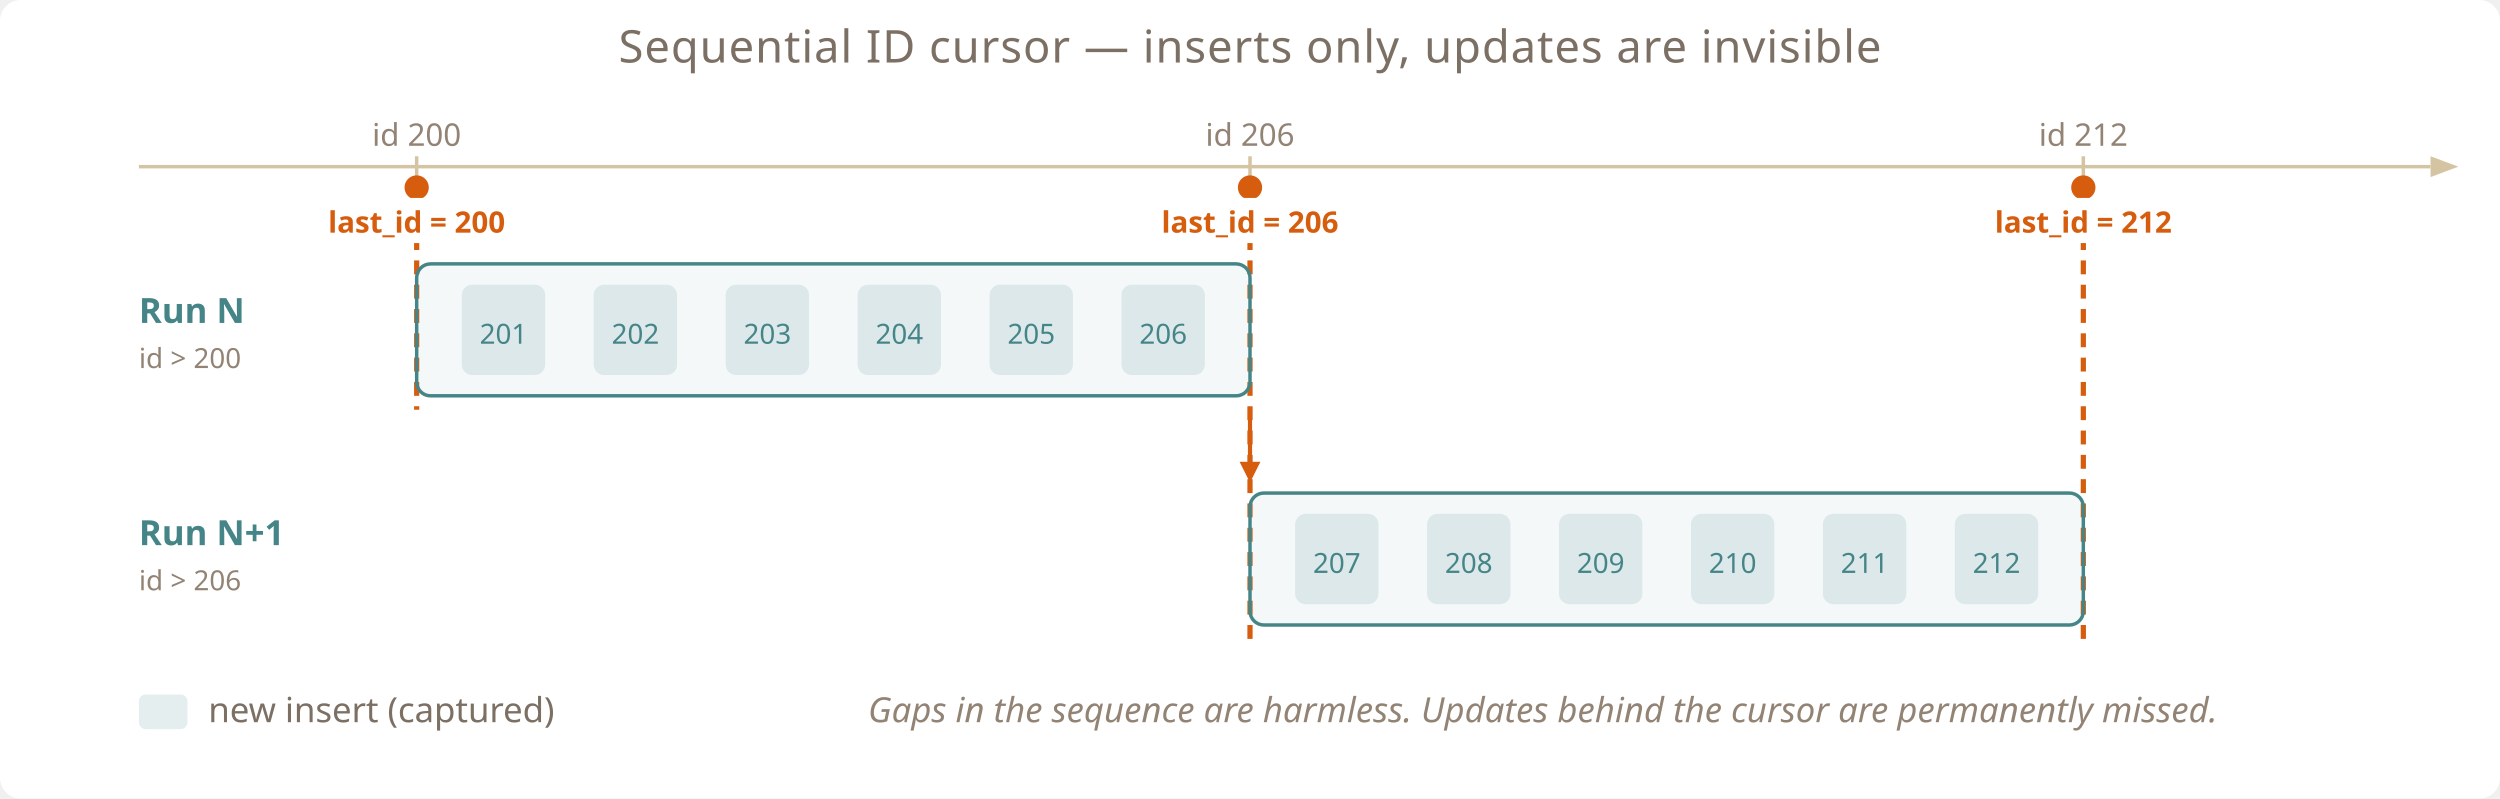
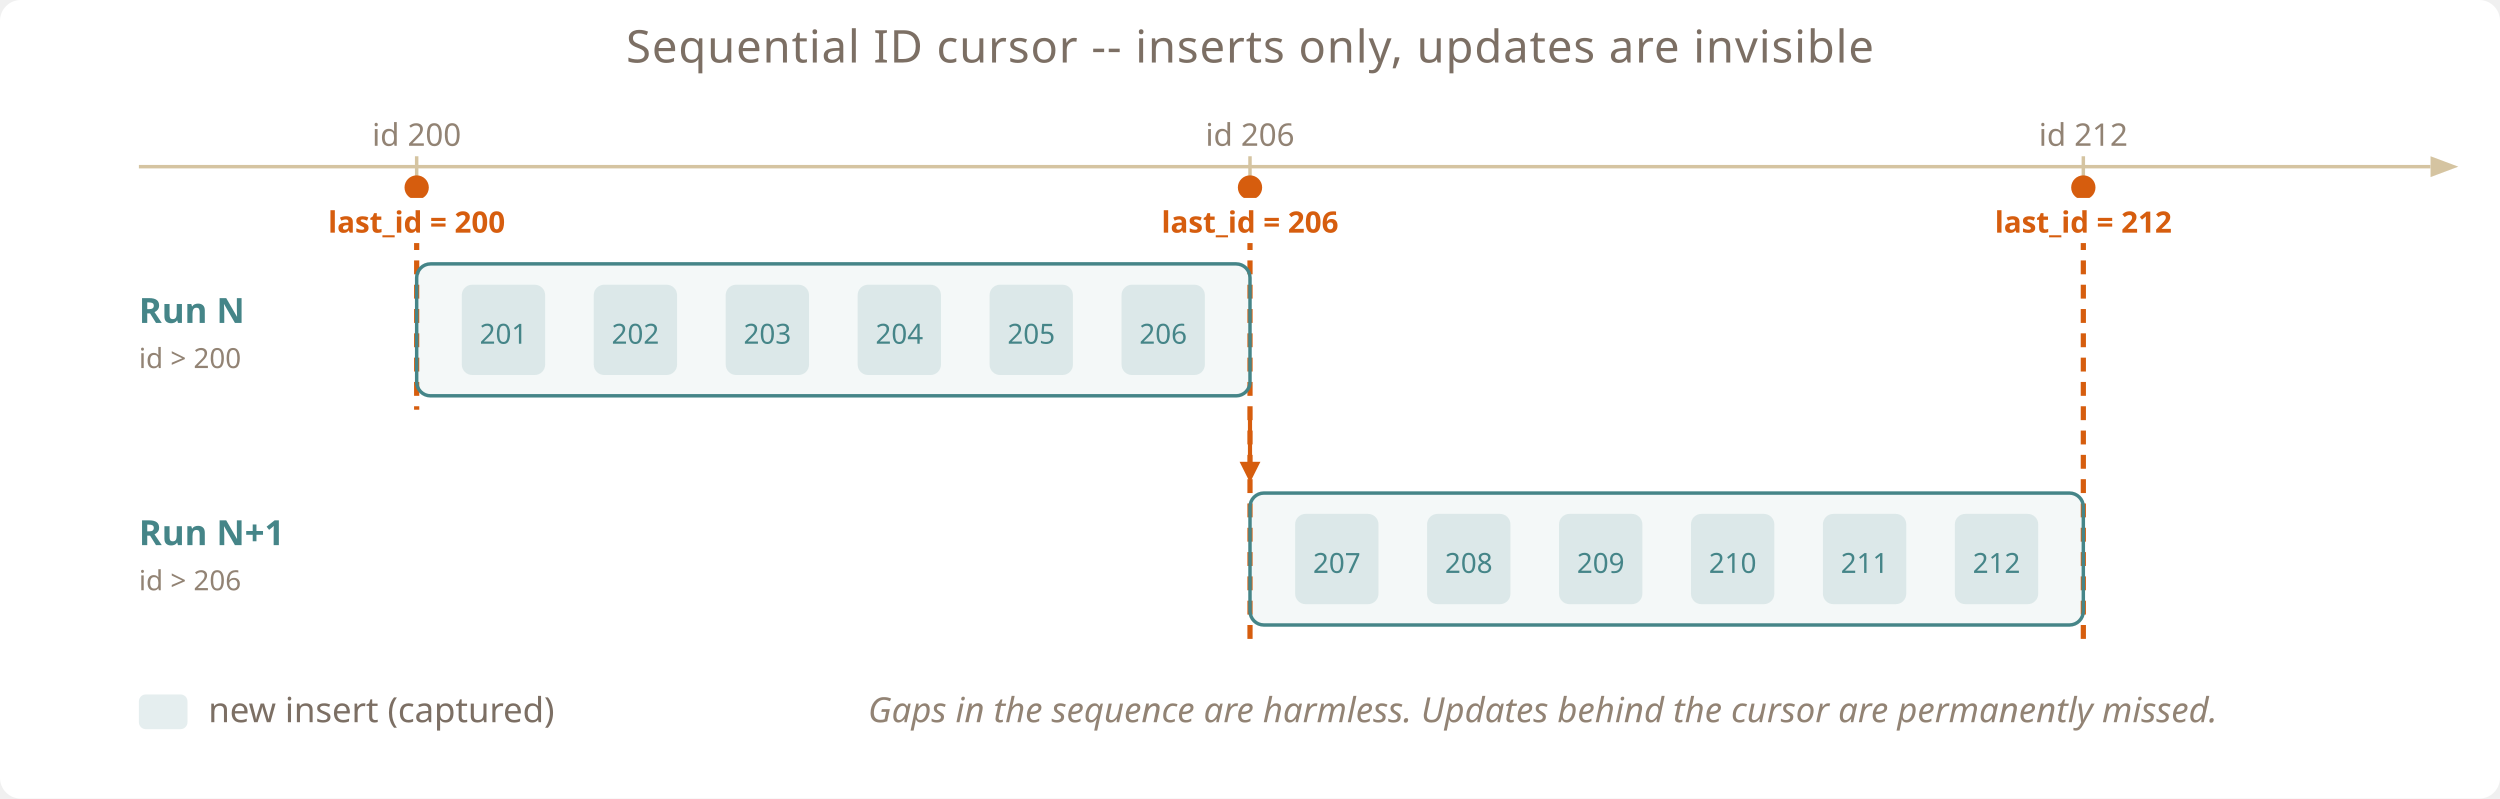
<svg xmlns="http://www.w3.org/2000/svg" width="720" height="230" viewBox="0 0 720 230">
  <rect x="0" y="0" width="720" height="230" fill="#ffffff" rx="6" />
-   <text x="360" y="18" text-anchor="middle" fill="#7c6f64" font-family="'Segoe UI', system-ui, sans-serif" font-size="13" letter-spacing="0.3">Sequential ID cursor — inserts only, updates are invisible</text>
+   <text x="360" y="18" text-anchor="middle" fill="#7c6f64" font-family="'Segoe UI', system-ui, sans-serif" font-size="13" letter-spacing="0.3">Sequential ID cursor -- inserts only, updates are invisible</text>
  <line x1="40" y1="48" x2="700" y2="48" stroke="#d5c4a1" stroke-width="1" />
  <polygon points="700,45 708,48 700,51" fill="#d5c4a1" />
  <g fill="#928374" font-family="'Segoe UI', system-ui, sans-serif" font-size="9">
    <text x="120" y="42" text-anchor="middle">id 200</text>
    <text x="360" y="42" text-anchor="middle">id 206</text>
    <text x="600" y="42" text-anchor="middle">id 212</text>
  </g>
  <g stroke="#d5c4a1" stroke-width="1">
    <line x1="120" y1="45" x2="120" y2="51" />
    <line x1="360" y1="45" x2="360" y2="51" />
    <line x1="600" y1="45" x2="600" y2="51" />
  </g>
  <line x1="120" y1="54" x2="120" y2="118" stroke="#d65d0e" stroke-width="1.5" stroke-dasharray="4,3" />
  <circle cx="120" cy="54" r="3.5" fill="#d65d0e" />
  <rect x="83" y="57" width="74" height="13" fill="#ffffff" rx="2" />
  <text x="120" y="67" text-anchor="middle" fill="#d65d0e" font-family="'Segoe UI', system-ui, sans-serif" font-size="8.5" font-weight="600">last_id = 200</text>
  <line x1="360" y1="54" x2="360" y2="185" stroke="#d65d0e" stroke-width="1.5" stroke-dasharray="4,3" />
  <circle cx="360" cy="54" r="3.5" fill="#d65d0e" />
  <rect x="323" y="57" width="74" height="13" fill="#ffffff" rx="2" />
  <text x="360" y="67" text-anchor="middle" fill="#d65d0e" font-family="'Segoe UI', system-ui, sans-serif" font-size="8.5" font-weight="600">last_id = 206</text>
  <line x1="600" y1="54" x2="600" y2="185" stroke="#d65d0e" stroke-width="1.5" stroke-dasharray="4,3" />
  <circle cx="600" cy="54" r="3.5" fill="#d65d0e" />
  <rect x="563" y="57" width="74" height="13" fill="#ffffff" rx="2" />
  <text x="600" y="67" text-anchor="middle" fill="#d65d0e" font-family="'Segoe UI', system-ui, sans-serif" font-size="8.5" font-weight="600">last_id = 212</text>
  <text x="40" y="93" fill="#458588" font-family="'Segoe UI', system-ui, sans-serif" font-size="10" font-weight="600">Run N</text>
  <text x="40" y="106" fill="#928374" font-family="'Segoe UI', system-ui, sans-serif" font-size="8">id &gt; 200</text>
  <rect x="120" y="76" width="240" height="38" fill="#458588" opacity="0.06" rx="4" />
  <rect x="120" y="76" width="240" height="38" fill="none" stroke="#458588" stroke-width="1" rx="4" />
  <rect x="133" y="82" width="24" height="26" fill="#458588" opacity="0.14" rx="3" />
  <text x="145" y="99" text-anchor="middle" fill="#458588" font-family="'Segoe UI', system-ui, sans-serif" font-size="8">201</text>
  <rect x="171" y="82" width="24" height="26" fill="#458588" opacity="0.14" rx="3" />
  <text x="183" y="99" text-anchor="middle" fill="#458588" font-family="'Segoe UI', system-ui, sans-serif" font-size="8">202</text>
  <rect x="209" y="82" width="24" height="26" fill="#458588" opacity="0.14" rx="3" />
  <text x="221" y="99" text-anchor="middle" fill="#458588" font-family="'Segoe UI', system-ui, sans-serif" font-size="8">203</text>
  <rect x="247" y="82" width="24" height="26" fill="#458588" opacity="0.14" rx="3" />
  <text x="259" y="99" text-anchor="middle" fill="#458588" font-family="'Segoe UI', system-ui, sans-serif" font-size="8">204</text>
  <rect x="285" y="82" width="24" height="26" fill="#458588" opacity="0.14" rx="3" />
  <text x="297" y="99" text-anchor="middle" fill="#458588" font-family="'Segoe UI', system-ui, sans-serif" font-size="8">205</text>
  <rect x="323" y="82" width="24" height="26" fill="#458588" opacity="0.14" rx="3" />
  <text x="335" y="99" text-anchor="middle" fill="#458588" font-family="'Segoe UI', system-ui, sans-serif" font-size="8">206</text>
  <path d="M 360,118 L 360,134" stroke="#d65d0e" stroke-width="1.2" />
  <polygon points="357,133 360,139 363,133" fill="#d65d0e" />
  <text x="40" y="157" fill="#458588" font-family="'Segoe UI', system-ui, sans-serif" font-size="10" font-weight="600">Run N+1</text>
  <text x="40" y="170" fill="#928374" font-family="'Segoe UI', system-ui, sans-serif" font-size="8">id &gt; 206</text>
  <rect x="360" y="142" width="240" height="38" fill="#458588" opacity="0.06" rx="4" />
  <rect x="360" y="142" width="240" height="38" fill="none" stroke="#458588" stroke-width="1" rx="4" />
  <rect x="373" y="148" width="24" height="26" fill="#458588" opacity="0.14" rx="3" />
  <text x="385" y="165" text-anchor="middle" fill="#458588" font-family="'Segoe UI', system-ui, sans-serif" font-size="8">207</text>
  <rect x="411" y="148" width="24" height="26" fill="#458588" opacity="0.14" rx="3" />
  <text x="423" y="165" text-anchor="middle" fill="#458588" font-family="'Segoe UI', system-ui, sans-serif" font-size="8">208</text>
  <rect x="449" y="148" width="24" height="26" fill="#458588" opacity="0.14" rx="3" />
  <text x="461" y="165" text-anchor="middle" fill="#458588" font-family="'Segoe UI', system-ui, sans-serif" font-size="8">209</text>
  <rect x="487" y="148" width="24" height="26" fill="#458588" opacity="0.14" rx="3" />
  <text x="499" y="165" text-anchor="middle" fill="#458588" font-family="'Segoe UI', system-ui, sans-serif" font-size="8">210</text>
  <rect x="525" y="148" width="24" height="26" fill="#458588" opacity="0.14" rx="3" />
  <text x="537" y="165" text-anchor="middle" fill="#458588" font-family="'Segoe UI', system-ui, sans-serif" font-size="8">211</text>
  <rect x="563" y="148" width="24" height="26" fill="#458588" opacity="0.14" rx="3" />
  <text x="575" y="165" text-anchor="middle" fill="#458588" font-family="'Segoe UI', system-ui, sans-serif" font-size="8">212</text>
  <rect x="40" y="200" width="14" height="10" fill="#458588" opacity="0.14" rx="2" />
  <text x="60" y="208" fill="#7c6f64" font-family="'Segoe UI', system-ui, sans-serif" font-size="10">new insert (captured)</text>
  <text x="250" y="208" fill="#928374" font-family="'Segoe UI', system-ui, sans-serif" font-size="10" font-style="italic">Gaps in the sequence are harmless. Updates behind the cursor are permanently missed.</text>
</svg>
